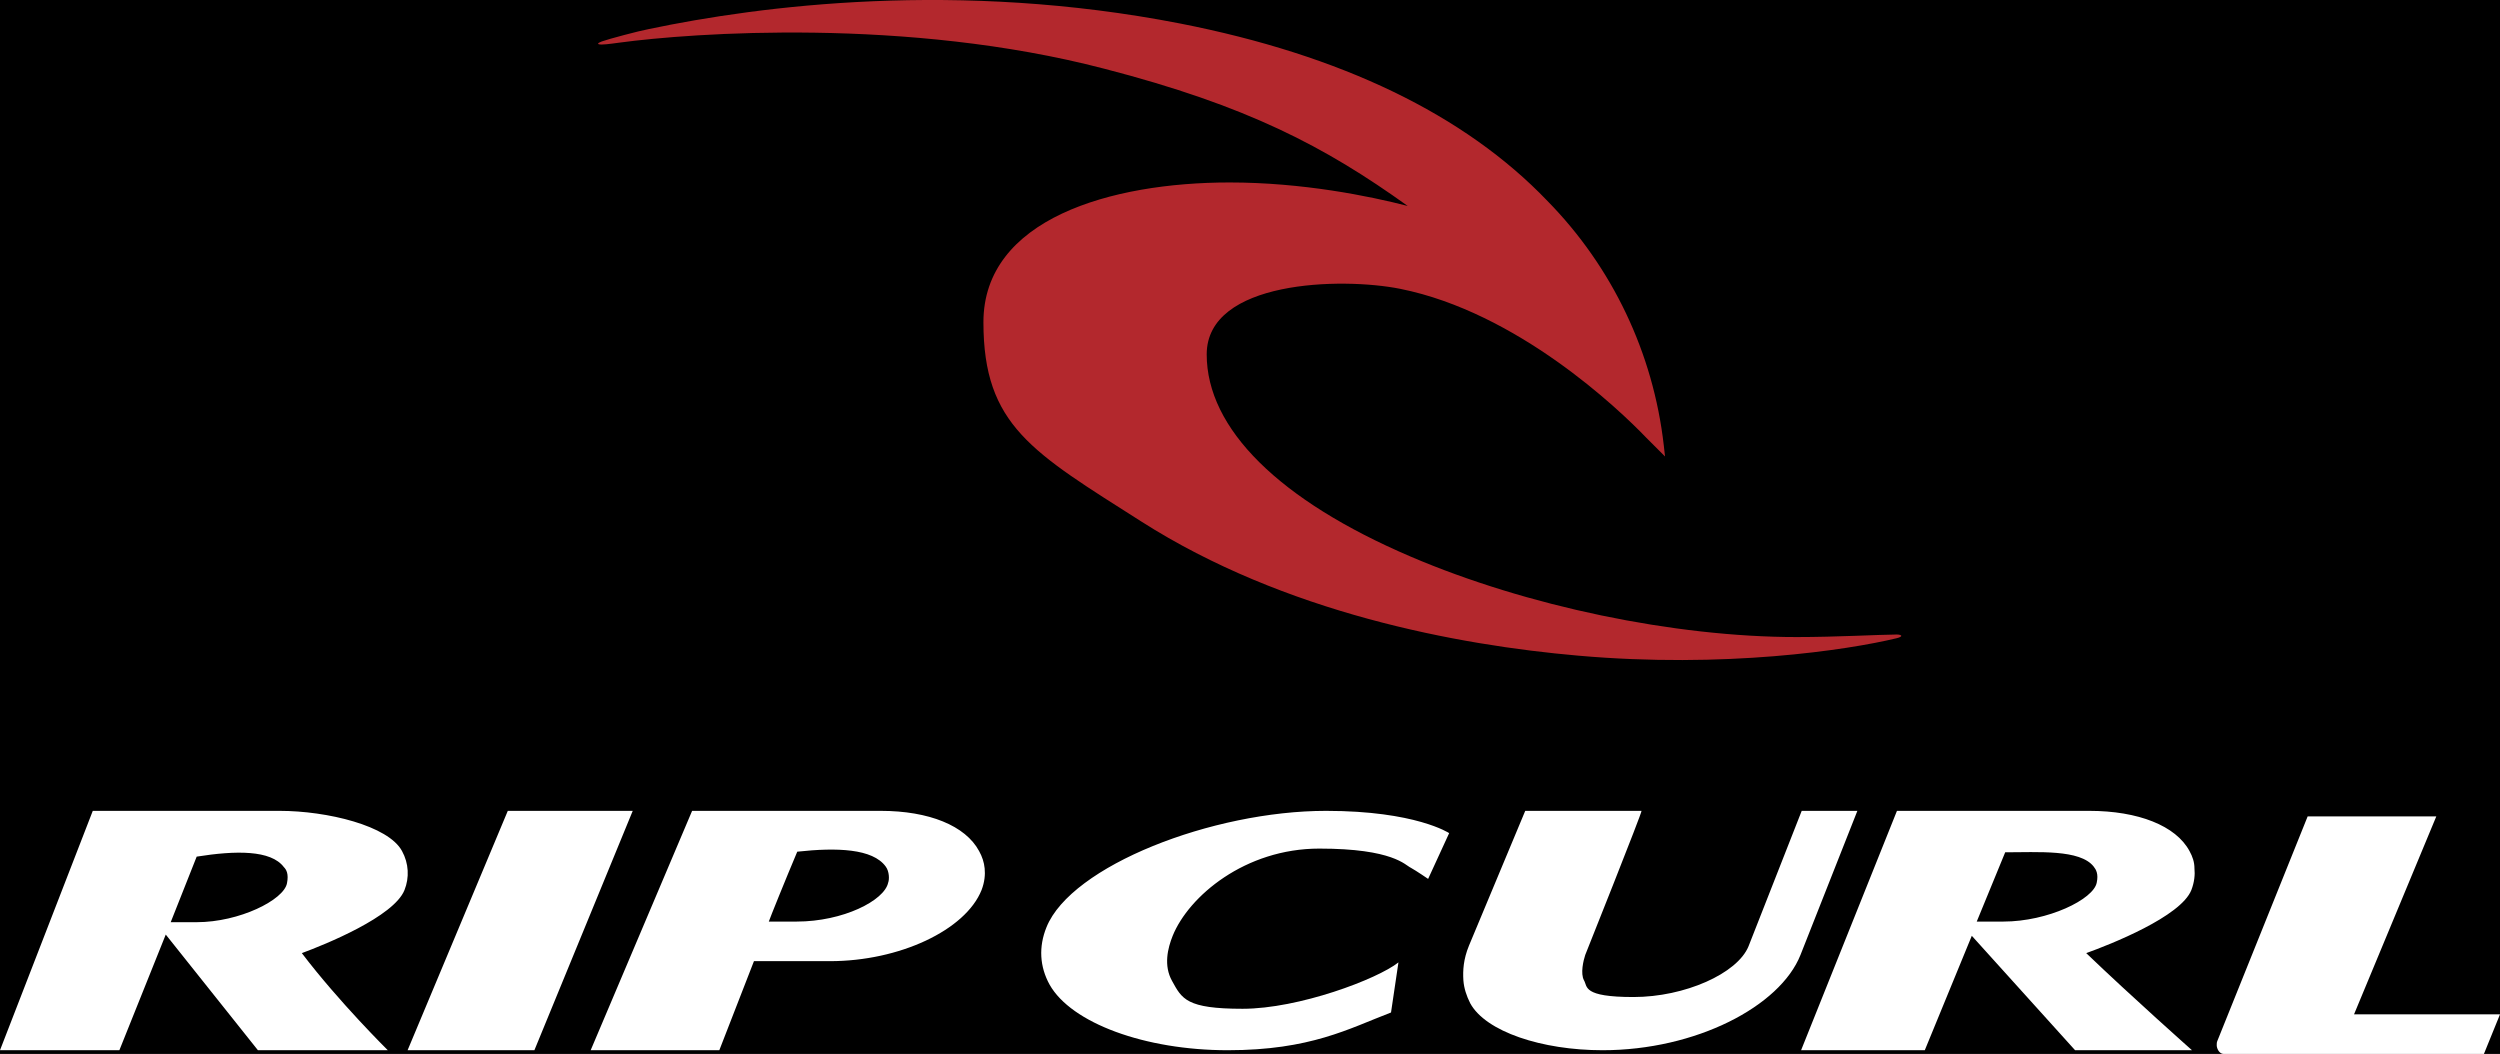
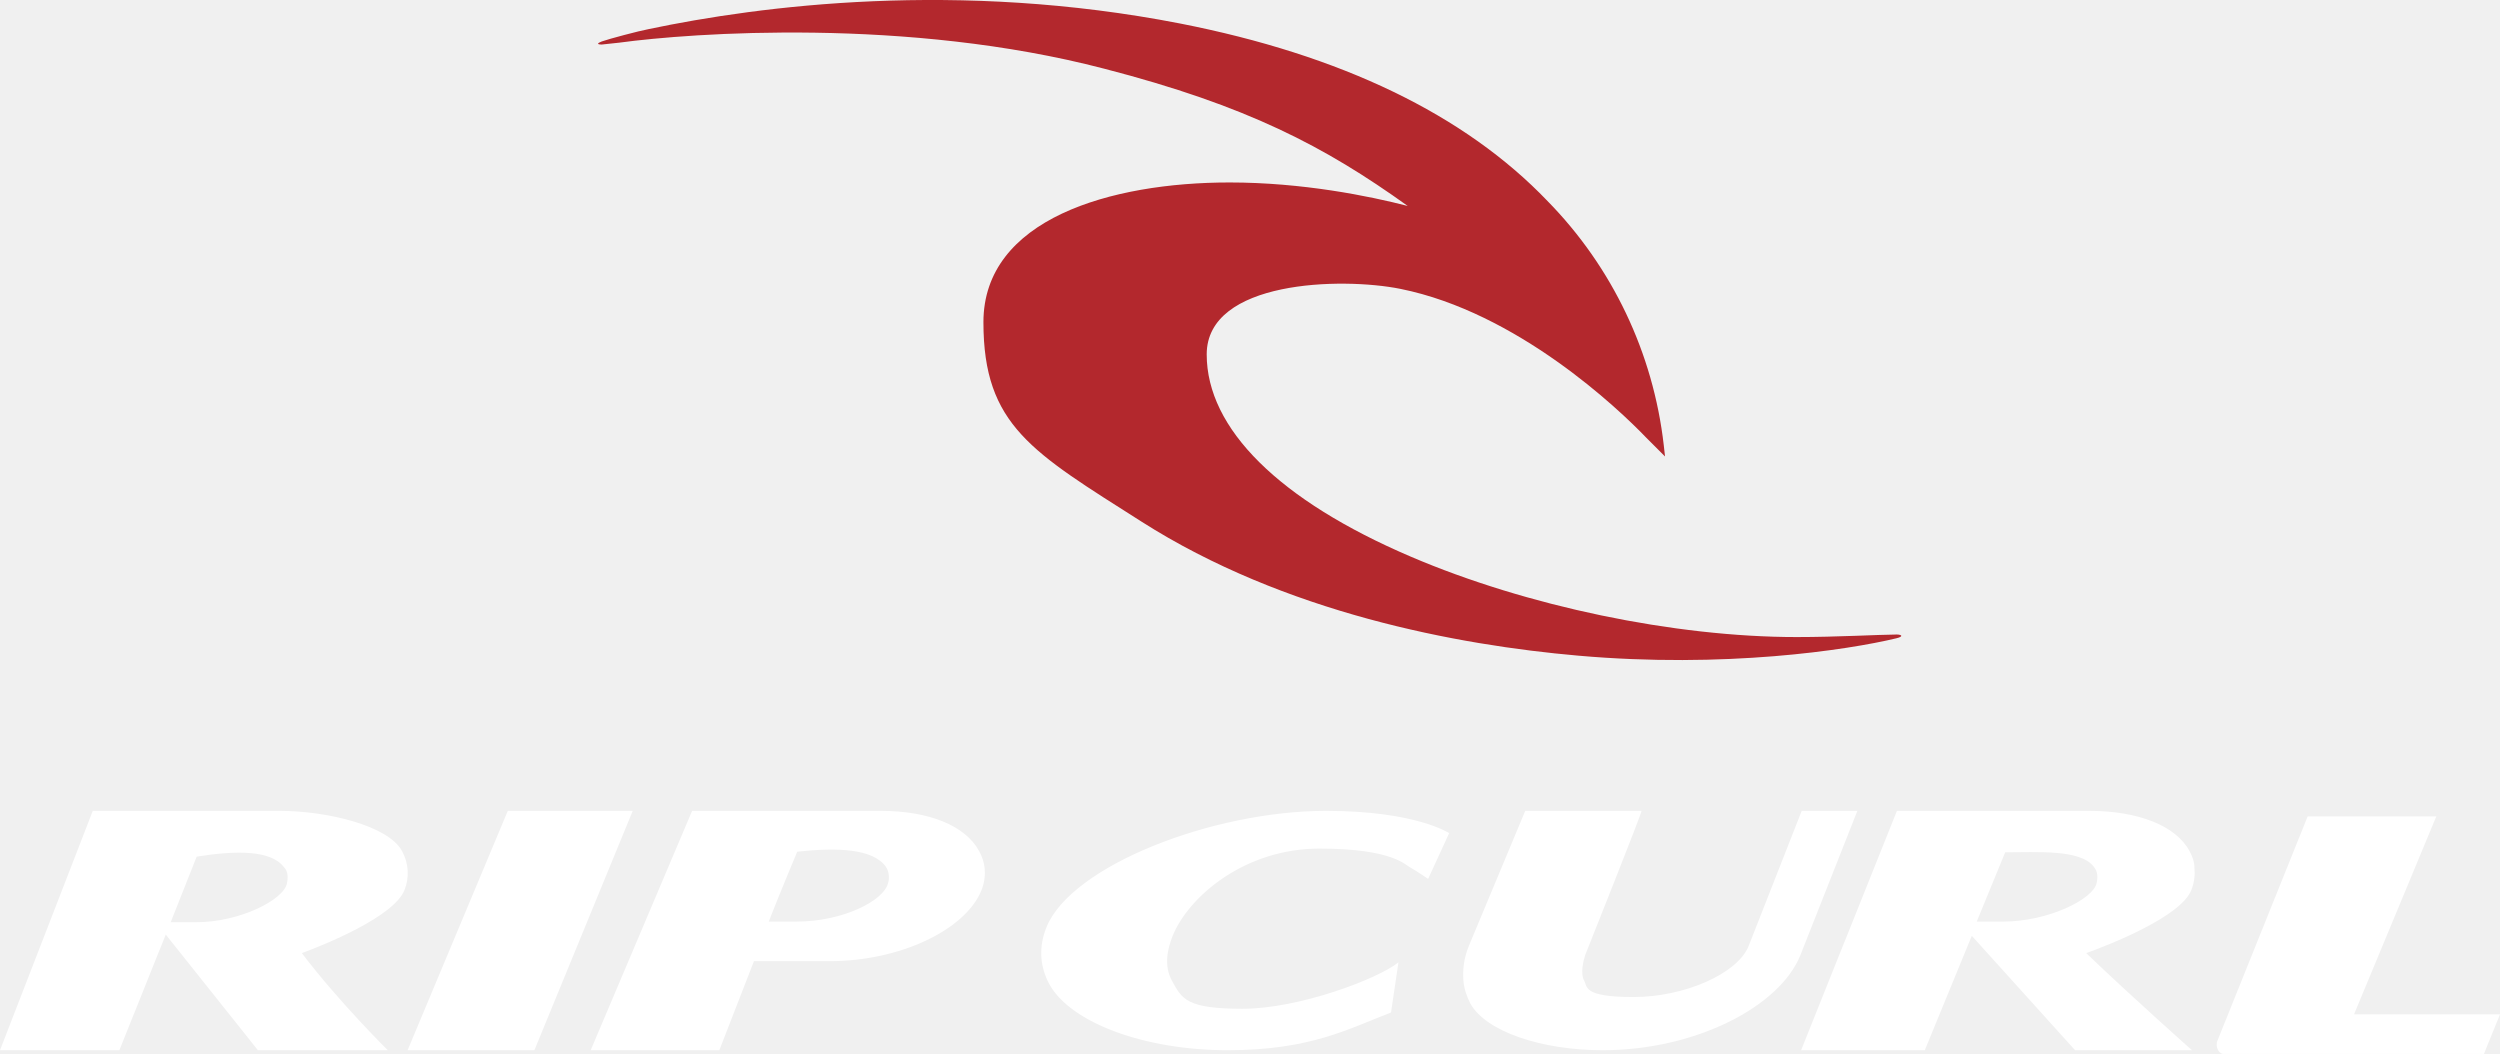
- <svg xmlns="http://www.w3.org/2000/svg" id="Layer_2" version="1.1" viewBox="0 0 404.2 170.4">
+ <svg xmlns="http://www.w3.org/2000/svg" id="Layer_2" data-name="Layer 2" viewBox="0 0 404.2 170.4">
  <defs>
    <style>
-       .st0 {
+       .cls-1 {
        fill: #fff;
      }

-       .st1 {
+       .cls-2 {
        fill: #b3282d;
      }
    </style>
  </defs>
-   <rect y="0" width="409" height="170.4" />
-   <g>
-     <path class="st0" d="M46.4,142.8c-.5,2.7-7.7,6.3-14.6,6.3h-4.2l4.2-10.6c6.3-1,12-1.1,14.1,1.7.4.4.8,1.1.5,2.6M65,137.6c-2.2-4.1-12.1-6.5-19.8-6.5H15L0,169.8h19.3l7.5-18.7,14.9,18.7h21s-7.9-7.8-13.9-15.7c3.8-1.4,14.9-5.9,16.6-10.2.8-2,.7-4.3-.4-6.3M339,142.7c-.5,2.7-7.9,6.3-15.1,6.3h-4.3l4.6-11.2c5.3,0,12.1-.5,14.3,2.3.4.5.8,1.2.5,2.6M354,137.6c-2.2-4.1-8.3-6.5-16.2-6.5h-31.1l-15.5,38.7h20l7.6-18.5,16.7,18.5h18.9s-9.7-8.6-17.1-15.7c3.9-1.4,15.3-5.9,17-10.2.5-1.3.6-2.5.5-3.5,0-1-.3-1.9-.8-2.8M82.1,131.1l-16.2,38.7h20.5l15.9-38.7s-20.2,0-20.2,0ZM143.6,142.7c-.6,2.9-7.3,6.3-14.8,6.3h-4.5c.2-.6,2.7-6.8,4.6-11.3,6.4-.7,12.2-.5,14.3,2.4.6.8.6,2.1.4,2.6M158.3,137.6c-2.2-4.1-8.1-6.5-15.9-6.5h-30.5l-16.4,38.7h20.8l5.6-14.4h12.3c11.2,0,21.9-5,24.5-11.5.5-1.3.6-2.5.5-3.5s-.4-1.9-.9-2.8M214.4,131.1c-18.4,0-41.2,8.9-45.2,18.8-1.3,3.2-1.1,6.4.5,9.3,3.5,6.2,15.4,10.6,28.8,10.6s19.6-3.5,26.4-6.1l1.2-8.1c-3.4,2.7-16.1,7.5-25.2,7.5s-9.8-1.6-11.4-4.5c-1.4-2.5-.7-5.3.1-7.3,2.6-6.4,11.7-14.1,23.7-14.1s13.9,2.7,14.8,3.1c.9.5,2.8,1.8,2.8,1.8l3.4-7.4s-5.4-3.6-19.9-3.6" />
-     <path class="st0" d="M373.1,132l-14.6,36.3c-.1.2-.1.5-.1.7h0c0,.5.4,1.4,1.1,1.4h42.1l2.6-6.4h-23.6l13.3-32h-20.8Z" />
-     <path class="st0" d="M246.6,131.1l-9.1,21.8c-.9,2.2-1,4-.9,5.6.1,1.3.5,2.5,1.1,3.7,2.5,4.6,11.6,7.6,21.4,7.6,15.1,0,28.7-7.1,32-15.4l9.2-23.3h-9l-8.6,21.9c-1.8,4.4-10.3,8.2-18.6,8.2s-7.4-1.7-8-2.7c-.6-1.1-.1-3.2.2-4.1,0,0,9.3-23.3,9.1-23.3h-18.8Z" />
+   <g id="Layer_2-2" data-name="Layer 2">
+     <g>
+       <path class="cls-1" d="M46.4,142.8c-.5,2.7-7.7,6.3-14.6,6.3h-4.2l4.2-10.6c6.3-1,12-1.1,14.1,1.7.4.4.8,1.1.5,2.6M65,137.6c-2.2-4.1-12.1-6.5-19.8-6.5H15L0,169.8h19.3l7.5-18.7,14.9,18.7h21s-7.9-7.8-13.9-15.7c3.8-1.4,14.9-5.9,16.6-10.2.8-2,.7-4.3-.4-6.3M339,142.7c-.5,2.7-7.9,6.3-15.1,6.3h-4.3l4.6-11.2c5.3,0,12.1-.5,14.3,2.3.4.5.8,1.2.5,2.6M354,137.6c-2.2-4.1-8.3-6.5-16.2-6.5h-31.1l-15.5,38.7h20l7.6-18.5,16.7,18.5h18.9s-9.7-8.6-17.1-15.7c3.9-1.4,15.3-5.9,17-10.2.5-1.3.6-2.5.5-3.5,0-1-.3-1.9-.8-2.8M82.1,131.1l-16.2,38.7h20.5l15.9-38.7s-20.2,0-20.2,0ZM143.6,142.7c-.6,2.9-7.3,6.3-14.8,6.3h-4.5c.2-.6,2.7-6.8,4.6-11.3,6.4-.7,12.2-.5,14.3,2.4.6.8.6,2.1.4,2.6M158.3,137.6c-2.2-4.1-8.1-6.5-15.9-6.5h-30.5l-16.4,38.7h20.8l5.6-14.4h12.3c11.2,0,21.9-5,24.5-11.5.5-1.3.6-2.5.5-3.5s-.4-1.9-.9-2.8M214.4,131.1c-18.4,0-41.2,8.9-45.2,18.8-1.3,3.2-1.1,6.4.5,9.3,3.5,6.2,15.4,10.6,28.8,10.6s19.6-3.5,26.4-6.1l1.2-8.1c-3.4,2.7-16.1,7.5-25.2,7.5s-9.8-1.6-11.4-4.5c-1.4-2.5-.7-5.3.1-7.3,2.6-6.4,11.7-14.1,23.7-14.1s13.9,2.7,14.8,3.1c.9.5,2.8,1.8,2.8,1.8l3.4-7.4s-5.4-3.6-19.9-3.6" />
+       <path class="cls-1" d="M373.1,132l-14.6,36.3c-.1.2-.1.5-.1.7h0c0,.5.4,1.4,1.1,1.4h42.1l2.6-6.4h-23.6l13.3-32h-20.8Z" />
+       <path class="cls-1" d="M246.6,131.1l-9.1,21.8c-.9,2.2-1,4-.9,5.6.1,1.3.5,2.5,1.1,3.7,2.5,4.6,11.6,7.6,21.4,7.6,15.1,0,28.7-7.1,32-15.4l9.2-23.3h-9l-8.6,21.9c-1.8,4.4-10.3,8.2-18.6,8.2s-7.4-1.7-8-2.7c-.6-1.1-.1-3.2.2-4.1,0,0,9.3-23.3,9.1-23.3h-18.8Z" />
+     </g>
+     <path class="cls-2" d="M290.5,103c-19.8,0-43.7-5-62.4-13-21.3-9.1-33-20.7-33-32.7s21.8-12.5,31.3-10.6c18.9,3.8,35.3,19.4,39.8,24.1l3,3-.2-1.8c-1.7-14.9-8.3-28.8-18.8-39.5-13.4-14-33.4-23.6-59.4-28.7-35.9-7-67.8-2.9-85.9.9-1.6.3-6.5,1.6-7.6,2-.8.3-.8.5,0,.5.8-.1,2.7-.3,2.8-.3,11.8-1.6,46.6-4.1,78.4,4.2,23.2,6,35.7,12.6,49.1,22.2-6.2-1.6-17-3.8-28.8-3.8-19.2,0-39.8,5.9-39.8,22.6s7.9,21,25.5,32.2c23.2,14.8,51.2,20,70.6,21.7,23.7,2.1,43.6-.9,51.5-2.8,1.3-.3.9-.7-.4-.6-2.1,0-9.3.4-15.7.4h0Z" />
  </g>
-   <path class="st1" d="M290.5,103c-19.8,0-43.7-5-62.4-13-21.3-9.1-33-20.7-33-32.7s21.8-12.5,31.3-10.6c18.9,3.8,35.3,19.4,39.8,24.1l3,3-.2-1.8c-1.7-14.9-8.3-28.8-18.8-39.5-13.4-14-33.4-23.6-59.4-28.7-35.9-7-67.8-2.9-85.9.9-1.6.3-6.5,1.6-7.6,2-.8.3-.8.5,0,.5.8,0,2.7-.3,2.8-.3,11.8-1.6,46.6-4.1,78.4,4.2,23.2,6,35.7,12.6,49.1,22.2-6.2-1.6-17-3.8-28.8-3.8-19.2,0-39.8,5.9-39.8,22.6s7.9,21,25.5,32.2c23.2,14.8,51.2,20,70.6,21.7,23.7,2.1,43.6-.9,51.5-2.8,1.3-.3.9-.7-.4-.6-2.1,0-9.3.4-15.7.4h0Z" />
</svg>
